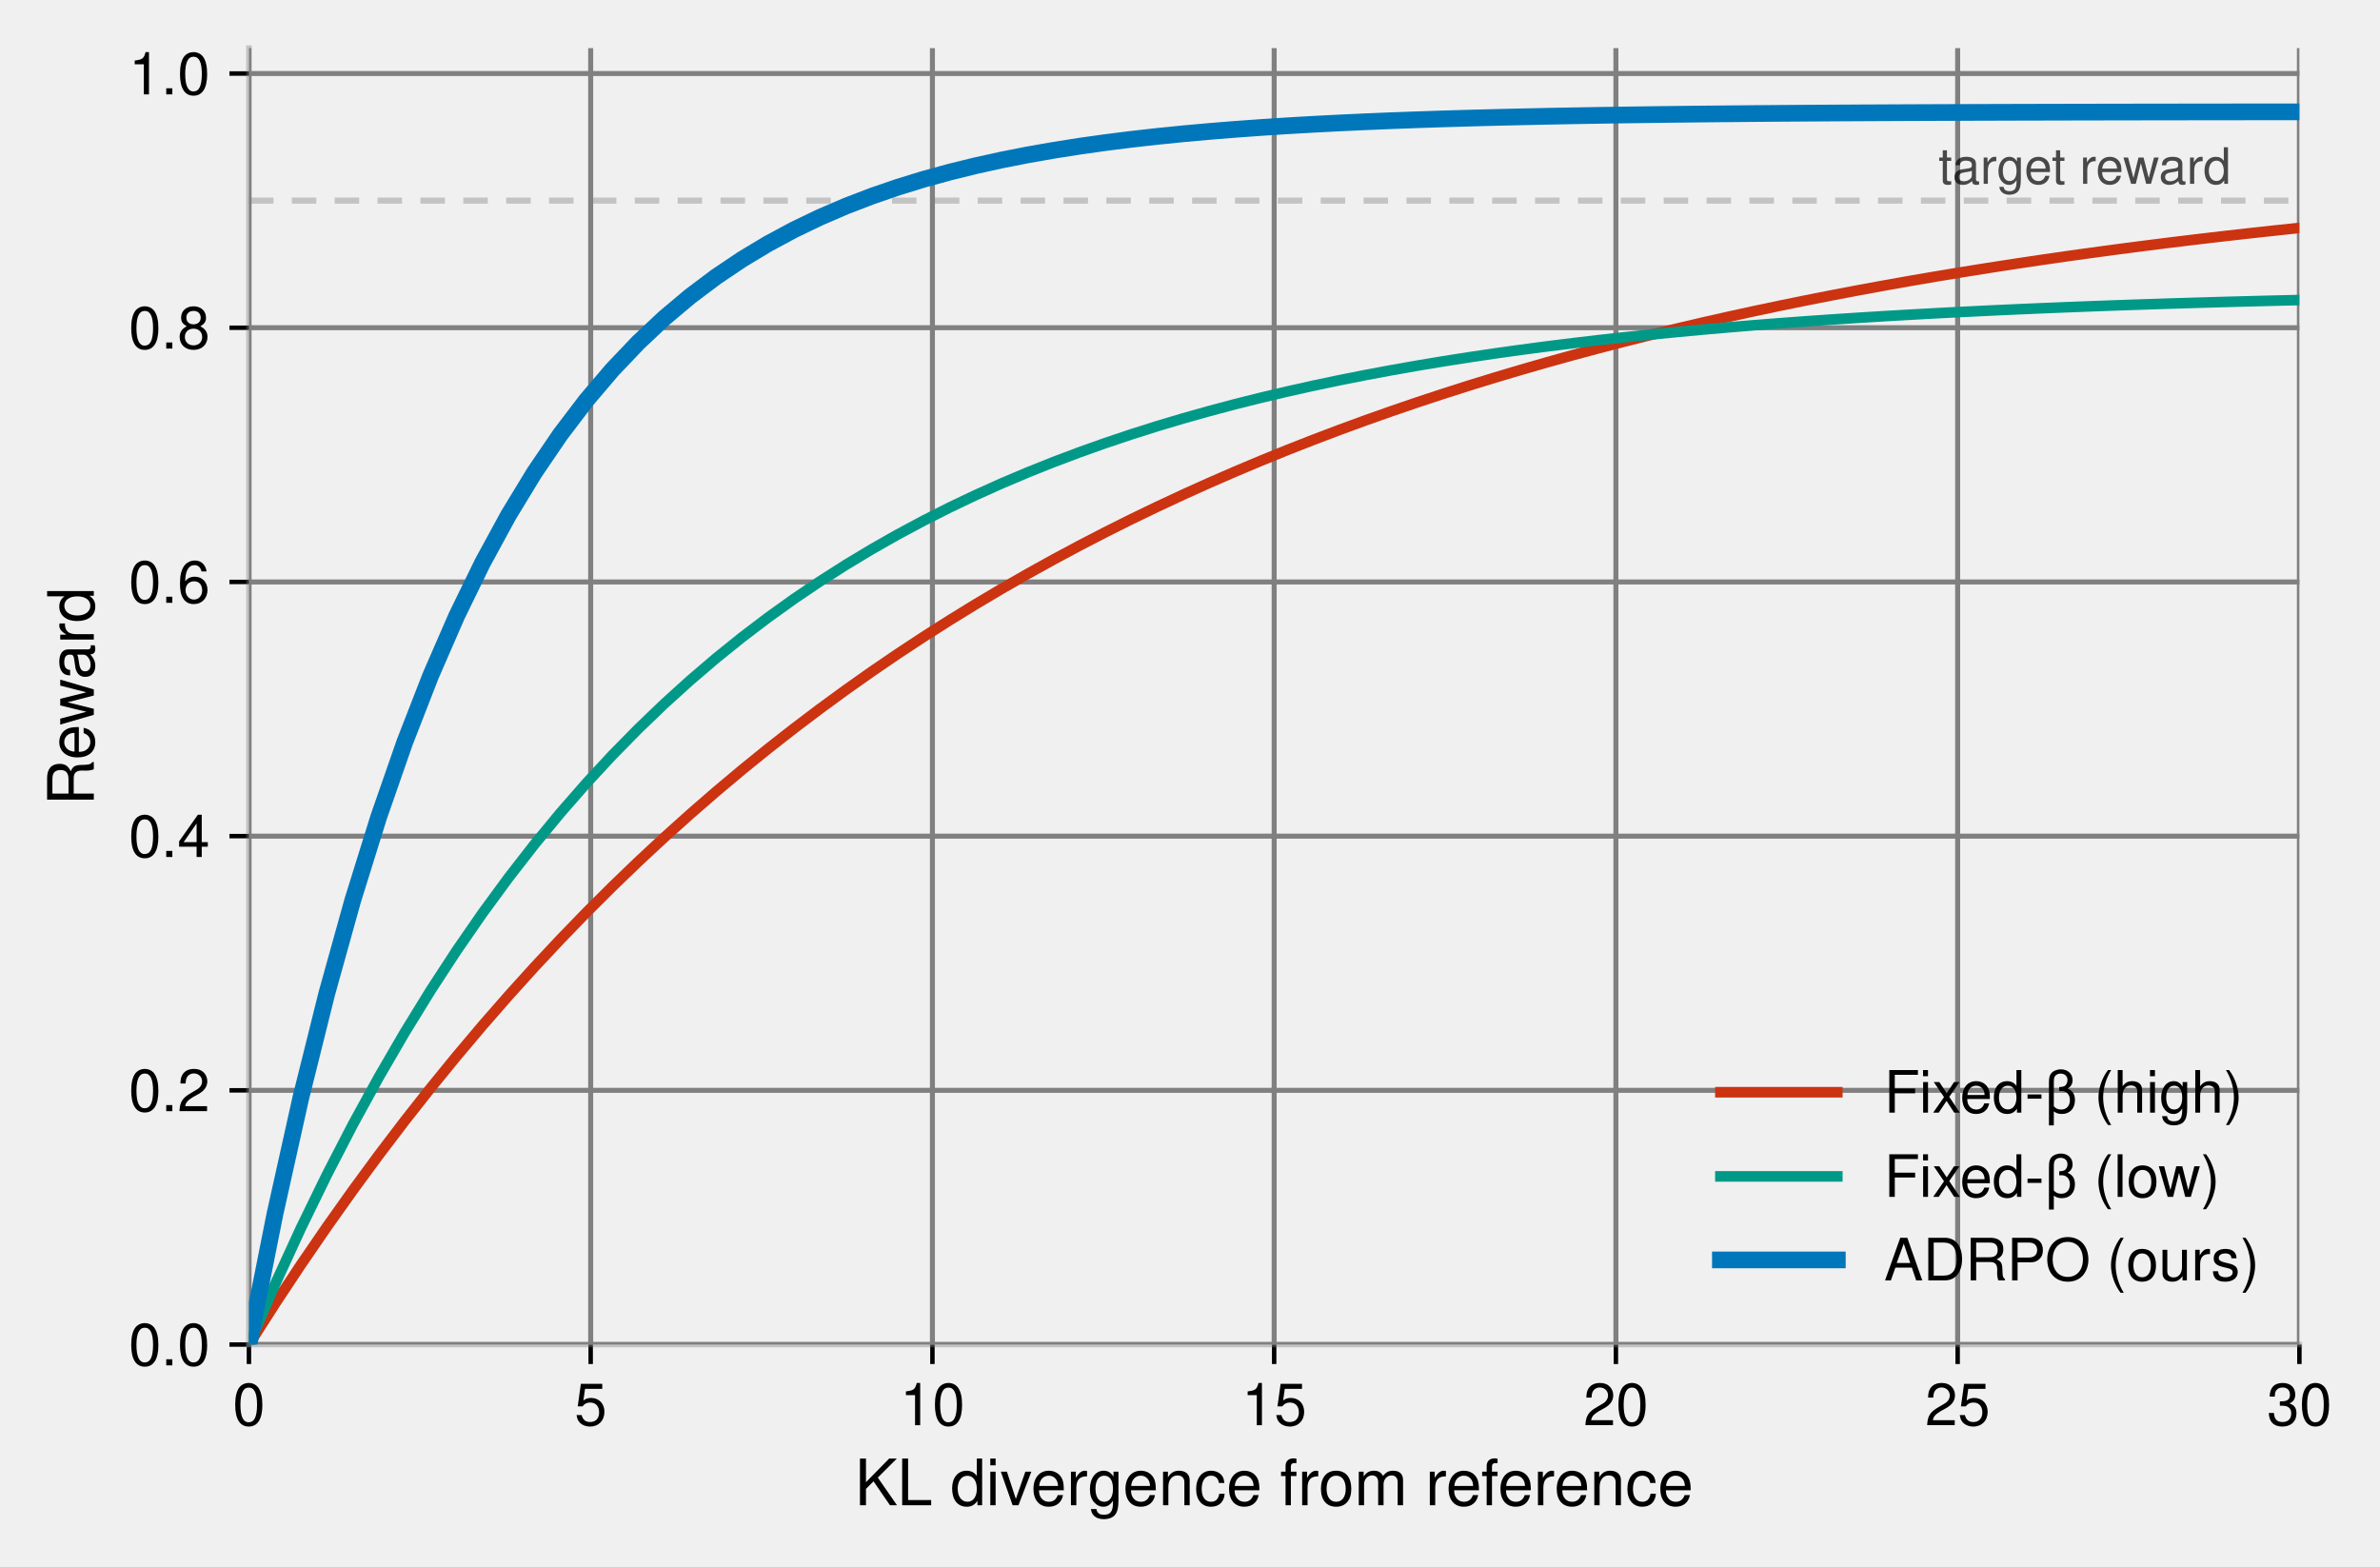
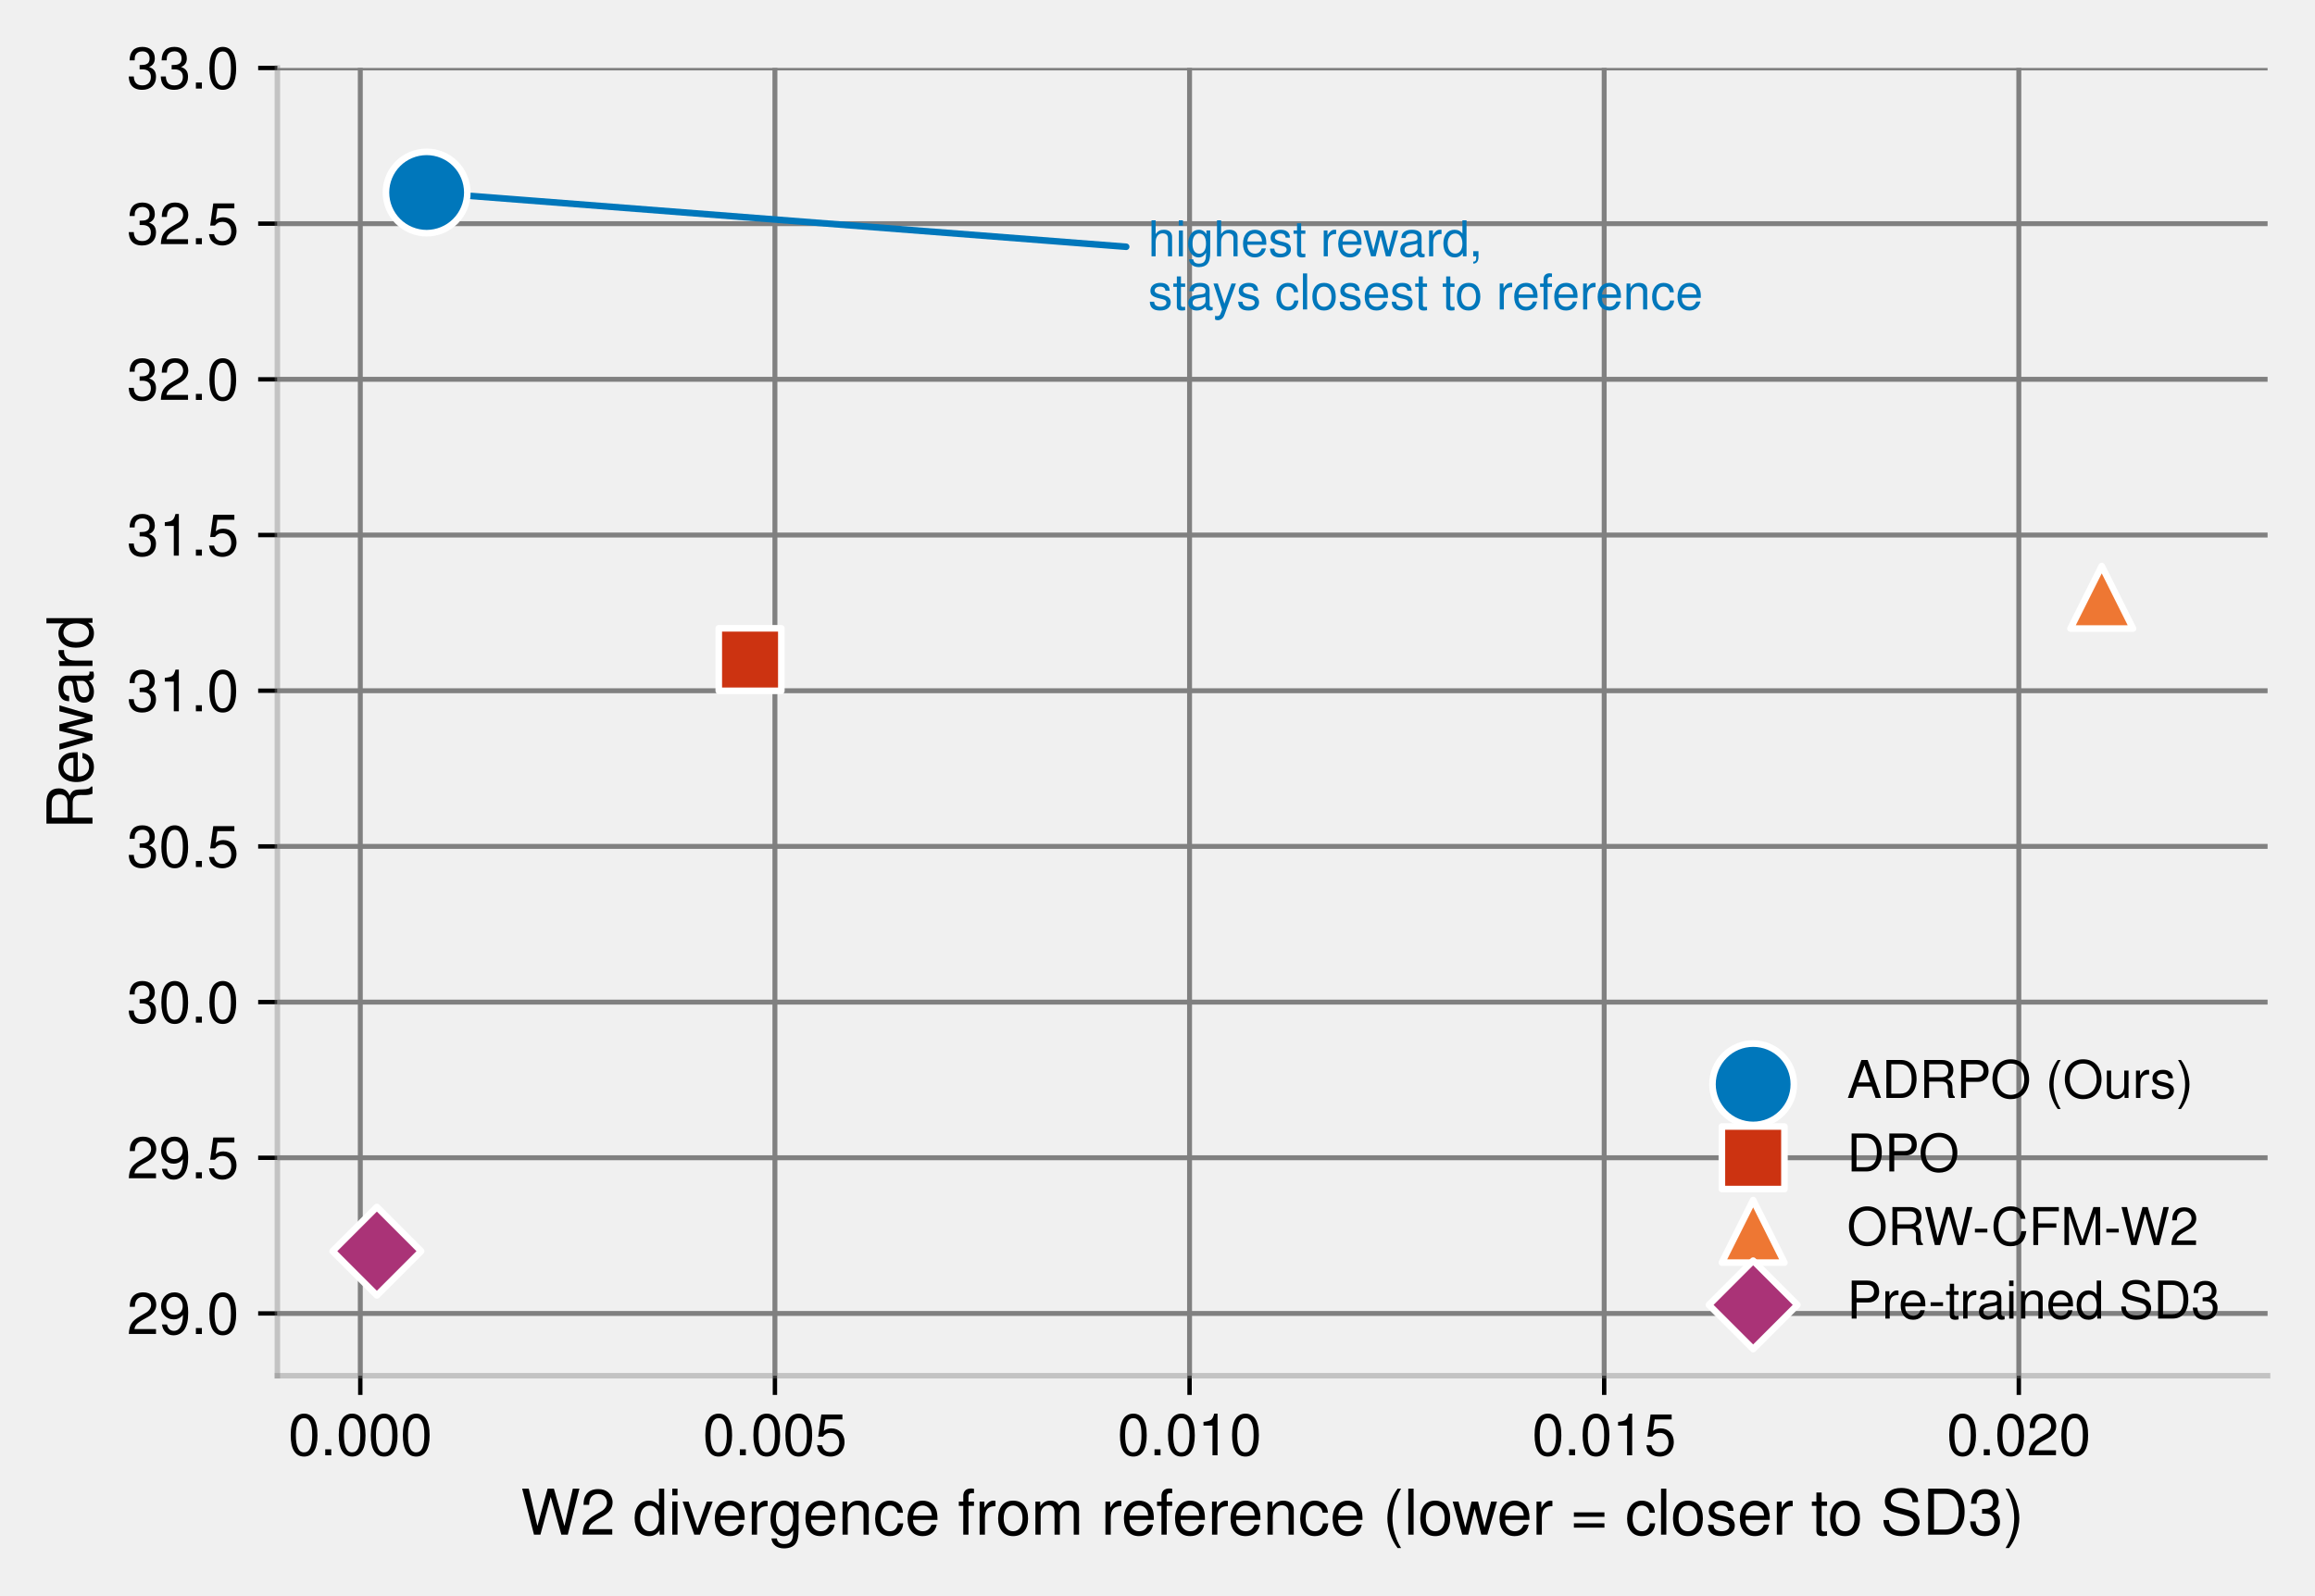
- <svg xmlns="http://www.w3.org/2000/svg" xmlns:xlink="http://www.w3.org/1999/xlink" viewBox="0 0 427.468 281.402" version="1.1">
+ <svg xmlns="http://www.w3.org/2000/svg" xmlns:xlink="http://www.w3.org/1999/xlink" viewBox="0 0 421.888 290.797" version="1.1">
  <defs>
    <style type="text/css">*{stroke-linejoin: round; stroke-linecap: butt}</style>
  </defs>
  <g id="figure_1">
    <g id="patch_1">
-       <path d="M 0 281.402  L 427.468 281.402  L 427.468 0  L 0 0  L 0 281.402  z " style="fill: none" />
+       <path d="M 0 290.797  L 421.888 290.797  L 421.888 0  L 0 0  L 0 290.797  z " style="fill: none" />
    </g>
    <g id="axes_1">
      <g id="patch_2">
-         <path d="M 44.711 241.488  L 412.991 241.488  L 412.991 8.64  L 44.711 8.64  L 44.711 241.488  z " style="fill: none" />
+         <path d="M 50.548 250.781  L 413.248 250.781  L 413.248 12.389  L 50.548 12.389  L 50.548 250.781  z " style="fill: none" />
      </g>
      <g id="matplotlib.axis_1">
        <g id="xtick_1">
          <g id="line2d_1">
-             <path d="M 44.711 241.488  L 44.711 8.64  " clip-path="url(#pf3261bb740)" style="fill: none; stroke: #808080; stroke-width: 0.9; stroke-linecap: square" />
+             <path d="M 65.661 250.781  L 65.661 12.389  " clip-path="url(#p470ac98c00)" style="fill: none; stroke: #808080; stroke-width: 0.9; stroke-linecap: square" />
          </g>
          <g id="line2d_2">
            <defs>
-               <path id="me008437607" d="M 0 0  L 0 3.5  " style="stroke: currentColor; stroke-width: 0.8" />
+               <path id="m966afc30db" d="M 0 0  L 0 3.5  " style="stroke: currentColor; stroke-width: 0.8" />
            </defs>
            <g>
-               <use xlink:href="#me008437607" x="44.711" y="241.488" style="fill: currentColor; stroke: currentColor; stroke-width: 0.8" />
+               <use xlink:href="#m966afc30db" x="65.661" y="250.781" style="fill: currentColor; stroke: currentColor; stroke-width: 0.8" />
            </g>
          </g>
          <g id="text_1">
-             <text style="font-size: 10.5px; font-family: 'Helvetica Neue', 'Helvetica', 'Arial', 'DejaVu Sans', sans-serif; text-anchor: middle; fill: currentColor" x="44.711" y="255.986" transform="rotate(-0 44.71094 255.9857)">0</text>
+             <text style="font-size: 10.5px; font-family: 'Helvetica Neue', 'Helvetica', 'Arial', 'DejaVu Sans', sans-serif; text-anchor: middle; fill: currentColor" x="65.661" y="265.278" transform="rotate(-0 65.66078 265.2785)">0.000</text>
          </g>
        </g>
        <g id="xtick_2">
          <g id="line2d_3">
-             <path d="M 106.091 241.488  L 106.091 8.64  " clip-path="url(#pf3261bb740)" style="fill: none; stroke: #808080; stroke-width: 0.9; stroke-linecap: square" />
+             <path d="M 141.223 250.781  L 141.223 12.389  " clip-path="url(#p470ac98c00)" style="fill: none; stroke: #808080; stroke-width: 0.9; stroke-linecap: square" />
          </g>
          <g id="line2d_4">
            <g>
-               <use xlink:href="#me008437607" x="106.091" y="241.488" style="fill: currentColor; stroke: currentColor; stroke-width: 0.8" />
+               <use xlink:href="#m966afc30db" x="141.223" y="250.781" style="fill: currentColor; stroke: currentColor; stroke-width: 0.8" />
            </g>
          </g>
          <g id="text_2">
-             <text style="font-size: 10.5px; font-family: 'Helvetica Neue', 'Helvetica', 'Arial', 'DejaVu Sans', sans-serif; text-anchor: middle; fill: currentColor" x="106.091" y="255.986" transform="rotate(-0 106.0909 255.9857)">5</text>
+             <text style="font-size: 10.5px; font-family: 'Helvetica Neue', 'Helvetica', 'Arial', 'DejaVu Sans', sans-serif; text-anchor: middle; fill: currentColor" x="141.223" y="265.278" transform="rotate(-0 141.2233 265.2785)">0.005</text>
          </g>
        </g>
        <g id="xtick_3">
          <g id="line2d_5">
-             <path d="M 167.471 241.488  L 167.471 8.64  " clip-path="url(#pf3261bb740)" style="fill: none; stroke: #808080; stroke-width: 0.9; stroke-linecap: square" />
+             <path d="M 216.786 250.781  L 216.786 12.389  " clip-path="url(#p470ac98c00)" style="fill: none; stroke: #808080; stroke-width: 0.9; stroke-linecap: square" />
          </g>
          <g id="line2d_6">
            <g>
-               <use xlink:href="#me008437607" x="167.471" y="241.488" style="fill: currentColor; stroke: currentColor; stroke-width: 0.8" />
+               <use xlink:href="#m966afc30db" x="216.786" y="250.781" style="fill: currentColor; stroke: currentColor; stroke-width: 0.8" />
            </g>
          </g>
          <g id="text_3">
-             <text style="font-size: 10.5px; font-family: 'Helvetica Neue', 'Helvetica', 'Arial', 'DejaVu Sans', sans-serif; text-anchor: middle; fill: currentColor" x="167.471" y="255.986" transform="rotate(-0 167.4709 255.9857)">10</text>
+             <text style="font-size: 10.5px; font-family: 'Helvetica Neue', 'Helvetica', 'Arial', 'DejaVu Sans', sans-serif; text-anchor: middle; fill: currentColor" x="216.786" y="265.278" transform="rotate(-0 216.7858 265.2785)">0.010</text>
          </g>
        </g>
        <g id="xtick_4">
          <g id="line2d_7">
-             <path d="M 228.851 241.488  L 228.851 8.64  " clip-path="url(#pf3261bb740)" style="fill: none; stroke: #808080; stroke-width: 0.9; stroke-linecap: square" />
+             <path d="M 292.348 250.781  L 292.348 12.389  " clip-path="url(#p470ac98c00)" style="fill: none; stroke: #808080; stroke-width: 0.9; stroke-linecap: square" />
          </g>
          <g id="line2d_8">
            <g>
-               <use xlink:href="#me008437607" x="228.851" y="241.488" style="fill: currentColor; stroke: currentColor; stroke-width: 0.8" />
+               <use xlink:href="#m966afc30db" x="292.348" y="250.781" style="fill: currentColor; stroke: currentColor; stroke-width: 0.8" />
            </g>
          </g>
          <g id="text_4">
-             <text style="font-size: 10.5px; font-family: 'Helvetica Neue', 'Helvetica', 'Arial', 'DejaVu Sans', sans-serif; text-anchor: middle; fill: currentColor" x="228.851" y="255.986" transform="rotate(-0 228.8509 255.9857)">15</text>
+             <text style="font-size: 10.5px; font-family: 'Helvetica Neue', 'Helvetica', 'Arial', 'DejaVu Sans', sans-serif; text-anchor: middle; fill: currentColor" x="292.348" y="265.278" transform="rotate(-0 292.3483 265.2785)">0.015</text>
          </g>
        </g>
        <g id="xtick_5">
          <g id="line2d_9">
-             <path d="M 290.231 241.488  L 290.231 8.64  " clip-path="url(#pf3261bb740)" style="fill: none; stroke: #808080; stroke-width: 0.9; stroke-linecap: square" />
+             <path d="M 367.911 250.781  L 367.911 12.389  " clip-path="url(#p470ac98c00)" style="fill: none; stroke: #808080; stroke-width: 0.9; stroke-linecap: square" />
          </g>
          <g id="line2d_10">
            <g>
-               <use xlink:href="#me008437607" x="290.231" y="241.488" style="fill: currentColor; stroke: currentColor; stroke-width: 0.8" />
+               <use xlink:href="#m966afc30db" x="367.911" y="250.781" style="fill: currentColor; stroke: currentColor; stroke-width: 0.8" />
            </g>
          </g>
          <g id="text_5">
-             <text style="font-size: 10.5px; font-family: 'Helvetica Neue', 'Helvetica', 'Arial', 'DejaVu Sans', sans-serif; text-anchor: middle; fill: currentColor" x="290.231" y="255.986" transform="rotate(-0 290.2309 255.9857)">20</text>
-           </g>
-         </g>
-         <g id="xtick_6">
-           <g id="line2d_11">
-             <path d="M 351.611 241.488  L 351.611 8.64  " clip-path="url(#pf3261bb740)" style="fill: none; stroke: #808080; stroke-width: 0.9; stroke-linecap: square" />
-           </g>
-           <g id="line2d_12">
-             <g>
-               <use xlink:href="#me008437607" x="351.611" y="241.488" style="fill: currentColor; stroke: currentColor; stroke-width: 0.8" />
-             </g>
-           </g>
-           <g id="text_6">
-             <text style="font-size: 10.5px; font-family: 'Helvetica Neue', 'Helvetica', 'Arial', 'DejaVu Sans', sans-serif; text-anchor: middle; fill: currentColor" x="351.611" y="255.986" transform="rotate(-0 351.6109 255.9857)">25</text>
-           </g>
-         </g>
-         <g id="xtick_7">
-           <g id="line2d_13">
-             <path d="M 412.991 241.488  L 412.991 8.64  " clip-path="url(#pf3261bb740)" style="fill: none; stroke: #808080; stroke-width: 0.9; stroke-linecap: square" />
-           </g>
-           <g id="line2d_14">
-             <g>
-               <use xlink:href="#me008437607" x="412.991" y="241.488" style="fill: currentColor; stroke: currentColor; stroke-width: 0.8" />
-             </g>
-           </g>
-           <g id="text_7">
-             <text style="font-size: 10.5px; font-family: 'Helvetica Neue', 'Helvetica', 'Arial', 'DejaVu Sans', sans-serif; text-anchor: middle; fill: currentColor" x="412.991" y="255.986" transform="rotate(-0 412.9909 255.9857)">30</text>
-           </g>
-         </g>
-         <g id="text_8">
-           <text style="font-size: 11.5px; font-family: 'Helvetica Neue', 'Helvetica', 'Arial', 'DejaVu Sans', sans-serif; text-anchor: middle; fill: currentColor" x="228.851" y="270.358" transform="rotate(-0 228.8509 270.3578)">KL divergence from reference</text>
+             <text style="font-size: 10.5px; font-family: 'Helvetica Neue', 'Helvetica', 'Arial', 'DejaVu Sans', sans-serif; text-anchor: middle; fill: currentColor" x="367.911" y="265.278" transform="rotate(-0 367.9108 265.2785)">0.020</text>
+           </g>
+         </g>
+         <g id="text_6">
+           <text style="font-size: 11.5px; font-family: 'Helvetica Neue', 'Helvetica', 'Arial', 'DejaVu Sans', sans-serif; text-anchor: middle; fill: currentColor" x="231.898" y="279.753" transform="rotate(-0 231.8983 279.7531)">W2 divergence from reference  (lower = closer to SD3)</text>
        </g>
      </g>
      <g id="matplotlib.axis_2">
        <g id="ytick_1">
+           <g id="line2d_11">
+             <path d="M 50.548 239.429  L 413.248 239.429  " clip-path="url(#p470ac98c00)" style="fill: none; stroke: #808080; stroke-width: 0.9; stroke-linecap: square" />
+           </g>
+           <g id="line2d_12">
+             <defs>
+               <path id="md86cde9c5c" d="M 0 0  L -3.5 0  " style="stroke: currentColor; stroke-width: 0.8" />
+             </defs>
+             <g>
+               <use xlink:href="#md86cde9c5c" x="50.548" y="239.429" style="fill: currentColor; stroke: currentColor; stroke-width: 0.8" />
+             </g>
+           </g>
+           <g id="text_7">
+             <text style="font-size: 10.5px; font-family: 'Helvetica Neue', 'Helvetica', 'Arial', 'DejaVu Sans', sans-serif; text-anchor: end; fill: currentColor" x="43.548" y="243.178" transform="rotate(-0 43.54828 243.1777)">29.0</text>
+           </g>
+         </g>
+         <g id="ytick_2">
+           <g id="line2d_13">
+             <path d="M 50.548 211.049  L 413.248 211.049  " clip-path="url(#p470ac98c00)" style="fill: none; stroke: #808080; stroke-width: 0.9; stroke-linecap: square" />
+           </g>
+           <g id="line2d_14">
+             <g>
+               <use xlink:href="#md86cde9c5c" x="50.548" y="211.049" style="fill: currentColor; stroke: currentColor; stroke-width: 0.8" />
+             </g>
+           </g>
+           <g id="text_8">
+             <text style="font-size: 10.5px; font-family: 'Helvetica Neue', 'Helvetica', 'Arial', 'DejaVu Sans', sans-serif; text-anchor: end; fill: currentColor" x="43.548" y="214.798" transform="rotate(-0 43.54828 214.7977)">29.5</text>
+           </g>
+         </g>
+         <g id="ytick_3">
          <g id="line2d_15">
-             <path d="M 44.711 241.488  L 412.991 241.488  " clip-path="url(#pf3261bb740)" style="fill: none; stroke: #808080; stroke-width: 0.9; stroke-linecap: square" />
+             <path d="M 50.548 182.669  L 413.248 182.669  " clip-path="url(#p470ac98c00)" style="fill: none; stroke: #808080; stroke-width: 0.9; stroke-linecap: square" />
          </g>
          <g id="line2d_16">
-             <defs>
-               <path id="mae44ea73e9" d="M 0 0  L -3.5 0  " style="stroke: currentColor; stroke-width: 0.8" />
-             </defs>
-             <g>
-               <use xlink:href="#mae44ea73e9" x="44.711" y="241.488" style="fill: currentColor; stroke: currentColor; stroke-width: 0.8" />
+             <g>
+               <use xlink:href="#md86cde9c5c" x="50.548" y="182.669" style="fill: currentColor; stroke: currentColor; stroke-width: 0.8" />
            </g>
          </g>
          <g id="text_9">
-             <text style="font-size: 10.5px; font-family: 'Helvetica Neue', 'Helvetica', 'Arial', 'DejaVu Sans', sans-serif; text-anchor: end; fill: currentColor" x="37.711" y="245.237" transform="rotate(-0 37.71094 245.2368)">0.0</text>
-           </g>
-         </g>
-         <g id="ytick_2">
+             <text style="font-size: 10.5px; font-family: 'Helvetica Neue', 'Helvetica', 'Arial', 'DejaVu Sans', sans-serif; text-anchor: end; fill: currentColor" x="43.548" y="186.418" transform="rotate(-0 43.54828 186.4177)">30.0</text>
+           </g>
+         </g>
+         <g id="ytick_4">
          <g id="line2d_17">
-             <path d="M 44.711 195.832  L 412.991 195.832  " clip-path="url(#pf3261bb740)" style="fill: none; stroke: #808080; stroke-width: 0.9; stroke-linecap: square" />
+             <path d="M 50.548 154.289  L 413.248 154.289  " clip-path="url(#p470ac98c00)" style="fill: none; stroke: #808080; stroke-width: 0.9; stroke-linecap: square" />
          </g>
          <g id="line2d_18">
            <g>
-               <use xlink:href="#mae44ea73e9" x="44.711" y="195.832" style="fill: currentColor; stroke: currentColor; stroke-width: 0.8" />
+               <use xlink:href="#md86cde9c5c" x="50.548" y="154.289" style="fill: currentColor; stroke: currentColor; stroke-width: 0.8" />
            </g>
          </g>
          <g id="text_10">
-             <text style="font-size: 10.5px; font-family: 'Helvetica Neue', 'Helvetica', 'Arial', 'DejaVu Sans', sans-serif; text-anchor: end; fill: currentColor" x="37.711" y="199.58" transform="rotate(-0 37.71094 199.5804)">0.2</text>
-           </g>
-         </g>
-         <g id="ytick_3">
+             <text style="font-size: 10.5px; font-family: 'Helvetica Neue', 'Helvetica', 'Arial', 'DejaVu Sans', sans-serif; text-anchor: end; fill: currentColor" x="43.548" y="158.038" transform="rotate(-0 43.54828 158.0377)">30.5</text>
+           </g>
+         </g>
+         <g id="ytick_5">
          <g id="line2d_19">
-             <path d="M 44.711 150.175  L 412.991 150.175  " clip-path="url(#pf3261bb740)" style="fill: none; stroke: #808080; stroke-width: 0.9; stroke-linecap: square" />
+             <path d="M 50.548 125.909  L 413.248 125.909  " clip-path="url(#p470ac98c00)" style="fill: none; stroke: #808080; stroke-width: 0.9; stroke-linecap: square" />
          </g>
          <g id="line2d_20">
            <g>
-               <use xlink:href="#mae44ea73e9" x="44.711" y="150.175" style="fill: currentColor; stroke: currentColor; stroke-width: 0.8" />
+               <use xlink:href="#md86cde9c5c" x="50.548" y="125.909" style="fill: currentColor; stroke: currentColor; stroke-width: 0.8" />
            </g>
          </g>
          <g id="text_11">
-             <text style="font-size: 10.5px; font-family: 'Helvetica Neue', 'Helvetica', 'Arial', 'DejaVu Sans', sans-serif; text-anchor: end; fill: currentColor" x="37.711" y="153.924" transform="rotate(-0 37.71094 153.9239)">0.4</text>
-           </g>
-         </g>
-         <g id="ytick_4">
+             <text style="font-size: 10.5px; font-family: 'Helvetica Neue', 'Helvetica', 'Arial', 'DejaVu Sans', sans-serif; text-anchor: end; fill: currentColor" x="43.548" y="129.658" transform="rotate(-0 43.54828 129.6577)">31.0</text>
+           </g>
+         </g>
+         <g id="ytick_6">
          <g id="line2d_21">
-             <path d="M 44.711 104.519  L 412.991 104.519  " clip-path="url(#pf3261bb740)" style="fill: none; stroke: #808080; stroke-width: 0.9; stroke-linecap: square" />
+             <path d="M 50.548 97.529  L 413.248 97.529  " clip-path="url(#p470ac98c00)" style="fill: none; stroke: #808080; stroke-width: 0.9; stroke-linecap: square" />
          </g>
          <g id="line2d_22">
            <g>
-               <use xlink:href="#mae44ea73e9" x="44.711" y="104.519" style="fill: currentColor; stroke: currentColor; stroke-width: 0.8" />
+               <use xlink:href="#md86cde9c5c" x="50.548" y="97.529" style="fill: currentColor; stroke: currentColor; stroke-width: 0.8" />
            </g>
          </g>
          <g id="text_12">
-             <text style="font-size: 10.5px; font-family: 'Helvetica Neue', 'Helvetica', 'Arial', 'DejaVu Sans', sans-serif; text-anchor: end; fill: currentColor" x="37.711" y="108.267" transform="rotate(-0 37.71094 108.2674)">0.6</text>
-           </g>
-         </g>
-         <g id="ytick_5">
+             <text style="font-size: 10.5px; font-family: 'Helvetica Neue', 'Helvetica', 'Arial', 'DejaVu Sans', sans-serif; text-anchor: end; fill: currentColor" x="43.548" y="101.278" transform="rotate(-0 43.54828 101.2777)">31.5</text>
+           </g>
+         </g>
+         <g id="ytick_7">
          <g id="line2d_23">
-             <path d="M 44.711 58.862  L 412.991 58.862  " clip-path="url(#pf3261bb740)" style="fill: none; stroke: #808080; stroke-width: 0.9; stroke-linecap: square" />
+             <path d="M 50.548 69.149  L 413.248 69.149  " clip-path="url(#p470ac98c00)" style="fill: none; stroke: #808080; stroke-width: 0.9; stroke-linecap: square" />
          </g>
          <g id="line2d_24">
            <g>
-               <use xlink:href="#mae44ea73e9" x="44.711" y="58.862" style="fill: currentColor; stroke: currentColor; stroke-width: 0.8" />
+               <use xlink:href="#md86cde9c5c" x="50.548" y="69.149" style="fill: currentColor; stroke: currentColor; stroke-width: 0.8" />
            </g>
          </g>
          <g id="text_13">
-             <text style="font-size: 10.5px; font-family: 'Helvetica Neue', 'Helvetica', 'Arial', 'DejaVu Sans', sans-serif; text-anchor: end; fill: currentColor" x="37.711" y="62.611" transform="rotate(-0 37.71094 62.61095)">0.8</text>
-           </g>
-         </g>
-         <g id="ytick_6">
+             <text style="font-size: 10.5px; font-family: 'Helvetica Neue', 'Helvetica', 'Arial', 'DejaVu Sans', sans-serif; text-anchor: end; fill: currentColor" x="43.548" y="72.898" transform="rotate(-0 43.54828 72.89766)">32.0</text>
+           </g>
+         </g>
+         <g id="ytick_8">
          <g id="line2d_25">
-             <path d="M 44.711 13.206  L 412.991 13.206  " clip-path="url(#pf3261bb740)" style="fill: none; stroke: #808080; stroke-width: 0.9; stroke-linecap: square" />
+             <path d="M 50.548 40.769  L 413.248 40.769  " clip-path="url(#p470ac98c00)" style="fill: none; stroke: #808080; stroke-width: 0.9; stroke-linecap: square" />
          </g>
          <g id="line2d_26">
            <g>
-               <use xlink:href="#mae44ea73e9" x="44.711" y="13.206" style="fill: currentColor; stroke: currentColor; stroke-width: 0.8" />
+               <use xlink:href="#md86cde9c5c" x="50.548" y="40.769" style="fill: currentColor; stroke: currentColor; stroke-width: 0.8" />
            </g>
          </g>
          <g id="text_14">
-             <text style="font-size: 10.5px; font-family: 'Helvetica Neue', 'Helvetica', 'Arial', 'DejaVu Sans', sans-serif; text-anchor: end; fill: currentColor" x="37.711" y="16.954" transform="rotate(-0 37.71094 16.95447)">1.0</text>
-           </g>
-         </g>
-         <g id="text_15">
-           <text style="font-size: 11.5px; font-family: 'Helvetica Neue', 'Helvetica', 'Arial', 'DejaVu Sans', sans-serif; text-anchor: middle; fill: currentColor" x="16.852" y="125.064" transform="rotate(-90 16.85172 125.064)">Reward</text>
-         </g>
-       </g>
-       <g id="line2d_27">
-         <path d="M 44.711 36.034  L 412.991 36.034  " clip-path="url(#pf3261bb740)" style="fill: none; stroke-dasharray: 4.4,3.3; stroke-dashoffset: 0; stroke: #808080; stroke-opacity: 0.4; stroke-width: 1.1" />
+             <text style="font-size: 10.5px; font-family: 'Helvetica Neue', 'Helvetica', 'Arial', 'DejaVu Sans', sans-serif; text-anchor: end; fill: currentColor" x="43.548" y="44.518" transform="rotate(-0 43.54828 44.51766)">32.5</text>
+           </g>
+         </g>
+         <g id="ytick_9">
+           <g id="line2d_27">
+             <path d="M 50.548 12.389  L 413.248 12.389  " clip-path="url(#p470ac98c00)" style="fill: none; stroke: #808080; stroke-width: 0.9; stroke-linecap: square" />
+           </g>
+           <g id="line2d_28">
+             <g>
+               <use xlink:href="#md86cde9c5c" x="50.548" y="12.389" style="fill: currentColor; stroke: currentColor; stroke-width: 0.8" />
+             </g>
+           </g>
+           <g id="text_15">
+             <text style="font-size: 10.5px; font-family: 'Helvetica Neue', 'Helvetica', 'Arial', 'DejaVu Sans', sans-serif; text-anchor: end; fill: currentColor" x="43.548" y="16.138" transform="rotate(-0 43.54828 16.13766)">33.0</text>
+           </g>
+         </g>
+         <g id="text_16">
+           <text style="font-size: 11.5px; font-family: 'Helvetica Neue', 'Helvetica', 'Arial', 'DejaVu Sans', sans-serif; text-anchor: middle; fill: currentColor" x="16.852" y="131.585" transform="rotate(-90 16.85172 131.5848)">Reward</text>
+         </g>
      </g>
      <g id="patch_3">
-         <path d="M 44.711 241.488  L 44.711 8.64  " style="fill: none; stroke: #808080; stroke-opacity: 0.4; stroke-linejoin: miter; stroke-linecap: square" />
+         <path d="M 50.548 250.781  L 50.548 12.389  " style="fill: none; stroke: #808080; stroke-opacity: 0.4; stroke-linejoin: miter; stroke-linecap: square" />
      </g>
      <g id="patch_4">
-         <path d="M 44.711 241.488  L 412.991 241.488  " style="fill: none; stroke: #808080; stroke-opacity: 0.4; stroke-linejoin: miter; stroke-linecap: square" />
-       </g>
-       <g id="line2d_28">
-         <path d="M 44.711 241.488  L 49.373 234.206  L 54.034 227.172  L 58.696 220.376  L 63.358 213.811  L 68.02 207.468  L 72.682 201.341  L 77.343 195.422  L 82.005 189.704  L 86.667 184.179  L 91.329 178.842  L 95.99 173.686  L 100.652 168.706  L 105.314 163.894  L 109.976 159.245  L 114.638 154.754  L 119.299 150.416  L 123.961 146.225  L 128.623 142.176  L 133.285 138.264  L 137.946 134.485  L 142.608 130.835  L 147.27 127.308  L 151.932 123.901  L 156.593 120.609  L 161.255 117.429  L 165.917 114.358  L 170.579 111.39  L 175.241 108.523  L 179.902 105.753  L 184.564 103.078  L 189.226 100.493  L 193.888 97.996  L 198.549 95.583  L 203.211 93.253  L 207.873 91.001  L 212.535 88.826  L 217.197 86.725  L 221.858 84.695  L 226.52 82.734  L 231.182 80.839  L 235.844 79.009  L 240.505 77.241  L 245.167 75.533  L 249.829 73.883  L 254.491 72.288  L 259.152 70.748  L 263.814 69.26  L 268.476 67.823  L 273.138 66.435  L 277.8 65.093  L 282.461 63.797  L 287.123 62.545  L 291.785 61.336  L 296.447 60.167  L 301.108 59.038  L 305.77 57.948  L 310.432 56.895  L 315.094 55.877  L 319.755 54.894  L 324.417 53.944  L 329.079 53.026  L 333.741 52.14  L 338.403 51.283  L 343.064 50.456  L 347.726 49.657  L 352.388 48.885  L 357.05 48.139  L 361.711 47.418  L 366.373 46.722  L 371.035 46.049  L 375.697 45.4  L 380.359 44.772  L 385.02 44.166  L 389.682 43.58  L 394.344 43.014  L 399.006 42.467  L 403.667 41.939  L 408.329 41.429  L 412.991 40.936  " clip-path="url(#pf3261bb740)" style="fill: none; stroke: #cc3311; stroke-width: 1.9; stroke-linecap: square" />
-       </g>
-       <g id="line2d_29">
-         <path d="M 44.711 241.488  L 49.373 230.736  L 54.034 220.593  L 58.696 211.027  L 63.358 202.003  L 68.02 193.491  L 72.682 185.462  L 77.343 177.889  L 82.005 170.746  L 86.667 164.008  L 91.329 157.653  L 95.99 151.658  L 100.652 146.003  L 105.314 140.669  L 109.976 135.638  L 114.638 130.893  L 119.299 126.416  L 123.961 122.194  L 128.623 118.211  L 133.285 114.455  L 137.946 110.911  L 142.608 107.569  L 147.27 104.416  L 151.932 101.442  L 156.593 98.637  L 161.255 95.992  L 165.917 93.496  L 170.579 91.142  L 175.241 88.921  L 179.902 86.827  L 184.564 84.851  L 189.226 82.988  L 193.888 81.23  L 198.549 79.572  L 203.211 78.008  L 207.873 76.533  L 212.535 75.142  L 217.197 73.829  L 221.858 72.591  L 226.52 71.423  L 231.182 70.322  L 235.844 69.283  L 240.505 68.303  L 245.167 67.378  L 249.829 66.507  L 254.491 65.684  L 259.152 64.908  L 263.814 64.177  L 268.476 63.486  L 273.138 62.835  L 277.8 62.221  L 282.461 61.642  L 287.123 61.096  L 291.785 60.58  L 296.447 60.094  L 301.108 59.635  L 305.77 59.203  L 310.432 58.795  L 315.094 58.41  L 319.755 58.047  L 324.417 57.705  L 329.079 57.382  L 333.741 57.077  L 338.403 56.79  L 343.064 56.519  L 347.726 56.263  L 352.388 56.022  L 357.05 55.794  L 361.711 55.58  L 366.373 55.378  L 371.035 55.187  L 375.697 55.007  L 380.359 54.837  L 385.02 54.677  L 389.682 54.525  L 394.344 54.383  L 399.006 54.248  L 403.667 54.122  L 408.329 54.002  L 412.991 53.889  " clip-path="url(#pf3261bb740)" style="fill: none; stroke: #009988; stroke-width: 1.9; stroke-linecap: square" />
-       </g>
-       <g id="text_16">
-         <text style="font-size: 9px; font-family: 'Helvetica Neue', 'Helvetica', 'Arial', 'DejaVu Sans', sans-serif; text-anchor: end; fill: currentColor; opacity: 0.7" x="400.715" y="33.011" transform="rotate(-0 400.7149 33.01091)">target reward</text>
-       </g>
-       <g id="line2d_30">
-         <path d="M 44.711 241.488  L 49.373 218.087  L 54.034 197.159  L 58.696 178.443  L 63.358 161.705  L 68.02 146.735  L 72.682 133.348  L 77.343 121.375  L 82.005 110.668  L 86.667 101.092  L 91.329 92.528  L 95.99 84.869  L 100.652 78.019  L 105.314 71.894  L 109.976 66.415  L 114.638 61.516  L 119.299 57.134  L 123.961 53.216  L 128.623 49.711  L 133.285 46.577  L 137.946 43.774  L 142.608 41.267  L 147.27 39.026  L 151.932 37.021  L 156.593 35.228  L 161.255 33.624  L 165.917 32.19  L 170.579 30.908  L 175.241 29.761  L 179.902 28.735  L 184.564 27.817  L 189.226 26.997  L 193.888 26.263  L 198.549 25.607  L 203.211 25.02  L 207.873 24.495  L 212.535 24.026  L 217.197 23.606  L 221.858 23.231  L 226.52 22.895  L 231.182 22.595  L 235.844 22.326  L 240.505 22.086  L 245.167 21.872  L 249.829 21.68  L 254.491 21.508  L 259.152 21.354  L 263.814 21.217  L 268.476 21.094  L 273.138 20.984  L 277.8 20.886  L 282.461 20.798  L 287.123 20.719  L 291.785 20.649  L 296.447 20.586  L 301.108 20.53  L 305.77 20.48  L 310.432 20.435  L 315.094 20.394  L 319.755 20.358  L 324.417 20.326  L 329.079 20.298  L 333.741 20.272  L 338.403 20.249  L 343.064 20.228  L 347.726 20.21  L 352.388 20.193  L 357.05 20.179  L 361.711 20.165  L 366.373 20.154  L 371.035 20.143  L 375.697 20.134  L 380.359 20.125  L 385.02 20.118  L 389.682 20.111  L 394.344 20.105  L 399.006 20.1  L 403.667 20.095  L 408.329 20.091  L 412.991 20.087  " clip-path="url(#pf3261bb740)" style="fill: none; stroke: #0077bb; stroke-width: 3; stroke-linecap: square" />
+         <path d="M 50.548 250.781  L 413.248 250.781  " style="fill: none; stroke: #808080; stroke-opacity: 0.4; stroke-linejoin: miter; stroke-linecap: square" />
+       </g>
+       <g id="patch_5">
+         <path d="M 205.234 44.983  Q 142.49 40.115 81.084 35.351  " style="fill: none; stroke: #0077bb; stroke-width: 1.2; stroke-linecap: round" />
+         <path d="M 84.534 37.425  L 81.084 35.351  L 84.813 33.835  z " style="fill: #0077bb; stroke: #0077bb; stroke-width: 1.2; stroke-linecap: round" />
+       </g>
+       <g id="text_17">
+         <text style="font-size: 9px; font-family: 'Helvetica Neue', 'Helvetica', 'Arial', 'DejaVu Sans', sans-serif; fill: #0077bb" transform="translate(209.2295 46.72472)">highest reward,</text>
+         <text style="font-size: 9px; font-family: 'Helvetica Neue', 'Helvetica', 'Arial', 'DejaVu Sans', sans-serif; fill: #0077bb" transform="translate(209.2295 56.40422)">stays closest to reference</text>
+       </g>
+       <g id="PathCollection_1">
+         <defs>
+           <path id="m942f5c179a" d="M 0 7.416  C 1.967 7.416 3.853 6.635 5.244 5.244  C 6.635 3.853 7.416 1.967 7.416 0  C 7.416 -1.967 6.635 -3.853 5.244 -5.244  C 3.853 -6.635 1.967 -7.416 0 -7.416  C -1.967 -7.416 -3.853 -6.635 -5.244 -5.244  C -6.635 -3.853 -7.416 -1.967 -7.416 0  C -7.416 1.967 -6.635 3.853 -5.244 5.244  C -3.853 6.635 -1.967 7.416 0 7.416  z " style="stroke: #ffffff; stroke-width: 1.2" />
+         </defs>
+         <g clip-path="url(#p470ac98c00)">
+           <use xlink:href="#m942f5c179a" x="77.751" y="35.093" style="fill: #0077bb; stroke: #ffffff; stroke-width: 1.2" />
+         </g>
+       </g>
+       <g id="PathCollection_2">
+         <defs>
+           <path id="m1e3bf76402" d="M -5.701 5.701  L 5.701 5.701  L 5.701 -5.701  L -5.701 -5.701  z " style="stroke: #ffffff; stroke-width: 1.2" />
+         </defs>
+         <g clip-path="url(#p470ac98c00)">
+           <use xlink:href="#m1e3bf76402" x="136.69" y="120.233" style="fill: #cc3311; stroke: #ffffff; stroke-width: 1.2" />
+         </g>
+       </g>
+       <g id="PathCollection_3">
+         <defs>
+           <path id="m4c05f102b0" d="M 0 -5.701  L -5.701 5.701  L 5.701 5.701  z " style="stroke: #ffffff; stroke-width: 1.2" />
+         </defs>
+         <g clip-path="url(#p470ac98c00)">
+           <use xlink:href="#m4c05f102b0" x="383.023" y="108.881" style="fill: #ee7733; stroke: #ffffff; stroke-width: 1.2" />
+         </g>
+       </g>
+       <g id="PathCollection_4">
+         <defs>
+           <path id="m4c084cea45" d="M -0 8.062  L 8.062 0  L 0 -8.062  L -8.062 -0  z " style="stroke: #ffffff; stroke-width: 1.2" />
+         </defs>
+         <g clip-path="url(#p470ac98c00)">
+           <use xlink:href="#m4c084cea45" x="68.683" y="228.077" style="fill: #aa3377; stroke: #ffffff; stroke-width: 1.2" />
+         </g>
      </g>
      <g id="legend_1">
-         <g id="line2d_31">
-           <path d="M 308.998 196.171  L 319.498 196.171  L 329.998 196.171  " style="fill: none; stroke: #cc3311; stroke-width: 1.9; stroke-linecap: square" />
-         </g>
-         <g id="text_17">
-           <text style="font-size: 10.5px; font-family: 'Helvetica Neue', 'Helvetica', 'Arial', 'DejaVu Sans', sans-serif; text-anchor: start; fill: currentColor" x="338.398" y="199.846" transform="rotate(-0 338.3983 199.8457)">Fixed-β (high)</text>
-         </g>
-         <g id="line2d_32">
-           <path d="M 308.998 211.291  L 319.498 211.291  L 329.998 211.291  " style="fill: none; stroke: #009988; stroke-width: 1.9; stroke-linecap: square" />
+         <g id="PathCollection_5">
+           <g>
+             <use xlink:href="#m942f5c179a" x="319.498" y="197.649" style="fill: #0077bb; stroke: #ffffff; stroke-width: 1.2" />
+           </g>
        </g>
        <g id="text_18">
-           <text style="font-size: 10.5px; font-family: 'Helvetica Neue', 'Helvetica', 'Arial', 'DejaVu Sans', sans-serif; text-anchor: start; fill: currentColor" x="338.398" y="214.966" transform="rotate(-0 338.3983 214.9657)">Fixed-β (low)</text>
-         </g>
-         <g id="line2d_33">
-           <path d="M 308.998 226.294  L 319.498 226.294  L 329.998 226.294  " style="fill: none; stroke: #0077bb; stroke-width: 3; stroke-linecap: square" />
+           <text style="font-size: 9.5px; font-family: 'Helvetica Neue', 'Helvetica', 'Arial', 'DejaVu Sans', sans-serif; text-anchor: start; fill: currentColor" x="336.598" y="200.143" transform="rotate(-0 336.5981 200.1429)">ADRPO (Ours)</text>
+         </g>
+         <g id="PathCollection_6">
+           <g>
+             <use xlink:href="#m1e3bf76402" x="319.498" y="211.054" style="fill: #cc3311; stroke: #ffffff; stroke-width: 1.2" />
+           </g>
        </g>
        <g id="text_19">
-           <text style="font-size: 10.5px; font-family: 'Helvetica Neue', 'Helvetica', 'Arial', 'DejaVu Sans', sans-serif; text-anchor: start; fill: currentColor" x="338.398" y="229.969" transform="rotate(-0 338.3983 229.9692)">ADRPO (ours)</text>
+           <text style="font-size: 9.5px; font-family: 'Helvetica Neue', 'Helvetica', 'Arial', 'DejaVu Sans', sans-serif; text-anchor: start; fill: currentColor" x="336.598" y="213.548" transform="rotate(-0 336.5981 213.5482)">DPO</text>
+         </g>
+         <g id="PathCollection_7">
+           <g>
+             <use xlink:href="#m4c05f102b0" x="319.498" y="224.46" style="fill: #ee7733; stroke: #ffffff; stroke-width: 1.2" />
+           </g>
+         </g>
+         <g id="text_20">
+           <text style="font-size: 9.5px; font-family: 'Helvetica Neue', 'Helvetica', 'Arial', 'DejaVu Sans', sans-serif; text-anchor: start; fill: currentColor" x="336.598" y="226.954" transform="rotate(-0 336.5981 226.9536)">ORW-CFM-W2</text>
+         </g>
+         <g id="PathCollection_8">
+           <g>
+             <use xlink:href="#m4c084cea45" x="319.498" y="237.865" style="fill: #aa3377; stroke: #ffffff; stroke-width: 1.2" />
+           </g>
+         </g>
+         <g id="text_21">
+           <text style="font-size: 9.5px; font-family: 'Helvetica Neue', 'Helvetica', 'Arial', 'DejaVu Sans', sans-serif; text-anchor: start; fill: currentColor" x="336.598" y="240.359" transform="rotate(-0 336.5981 240.359)">Pre-trained SD3</text>
        </g>
      </g>
    </g>
  </g>
  <defs>
-     <clipPath id="pf3261bb740">
-       <rect x="44.711" y="8.64" width="368.28" height="232.848" />
+     <clipPath id="p470ac98c00">
+       <rect x="50.548" y="12.389" width="362.7" height="238.392" />
    </clipPath>
  </defs>
</svg>
